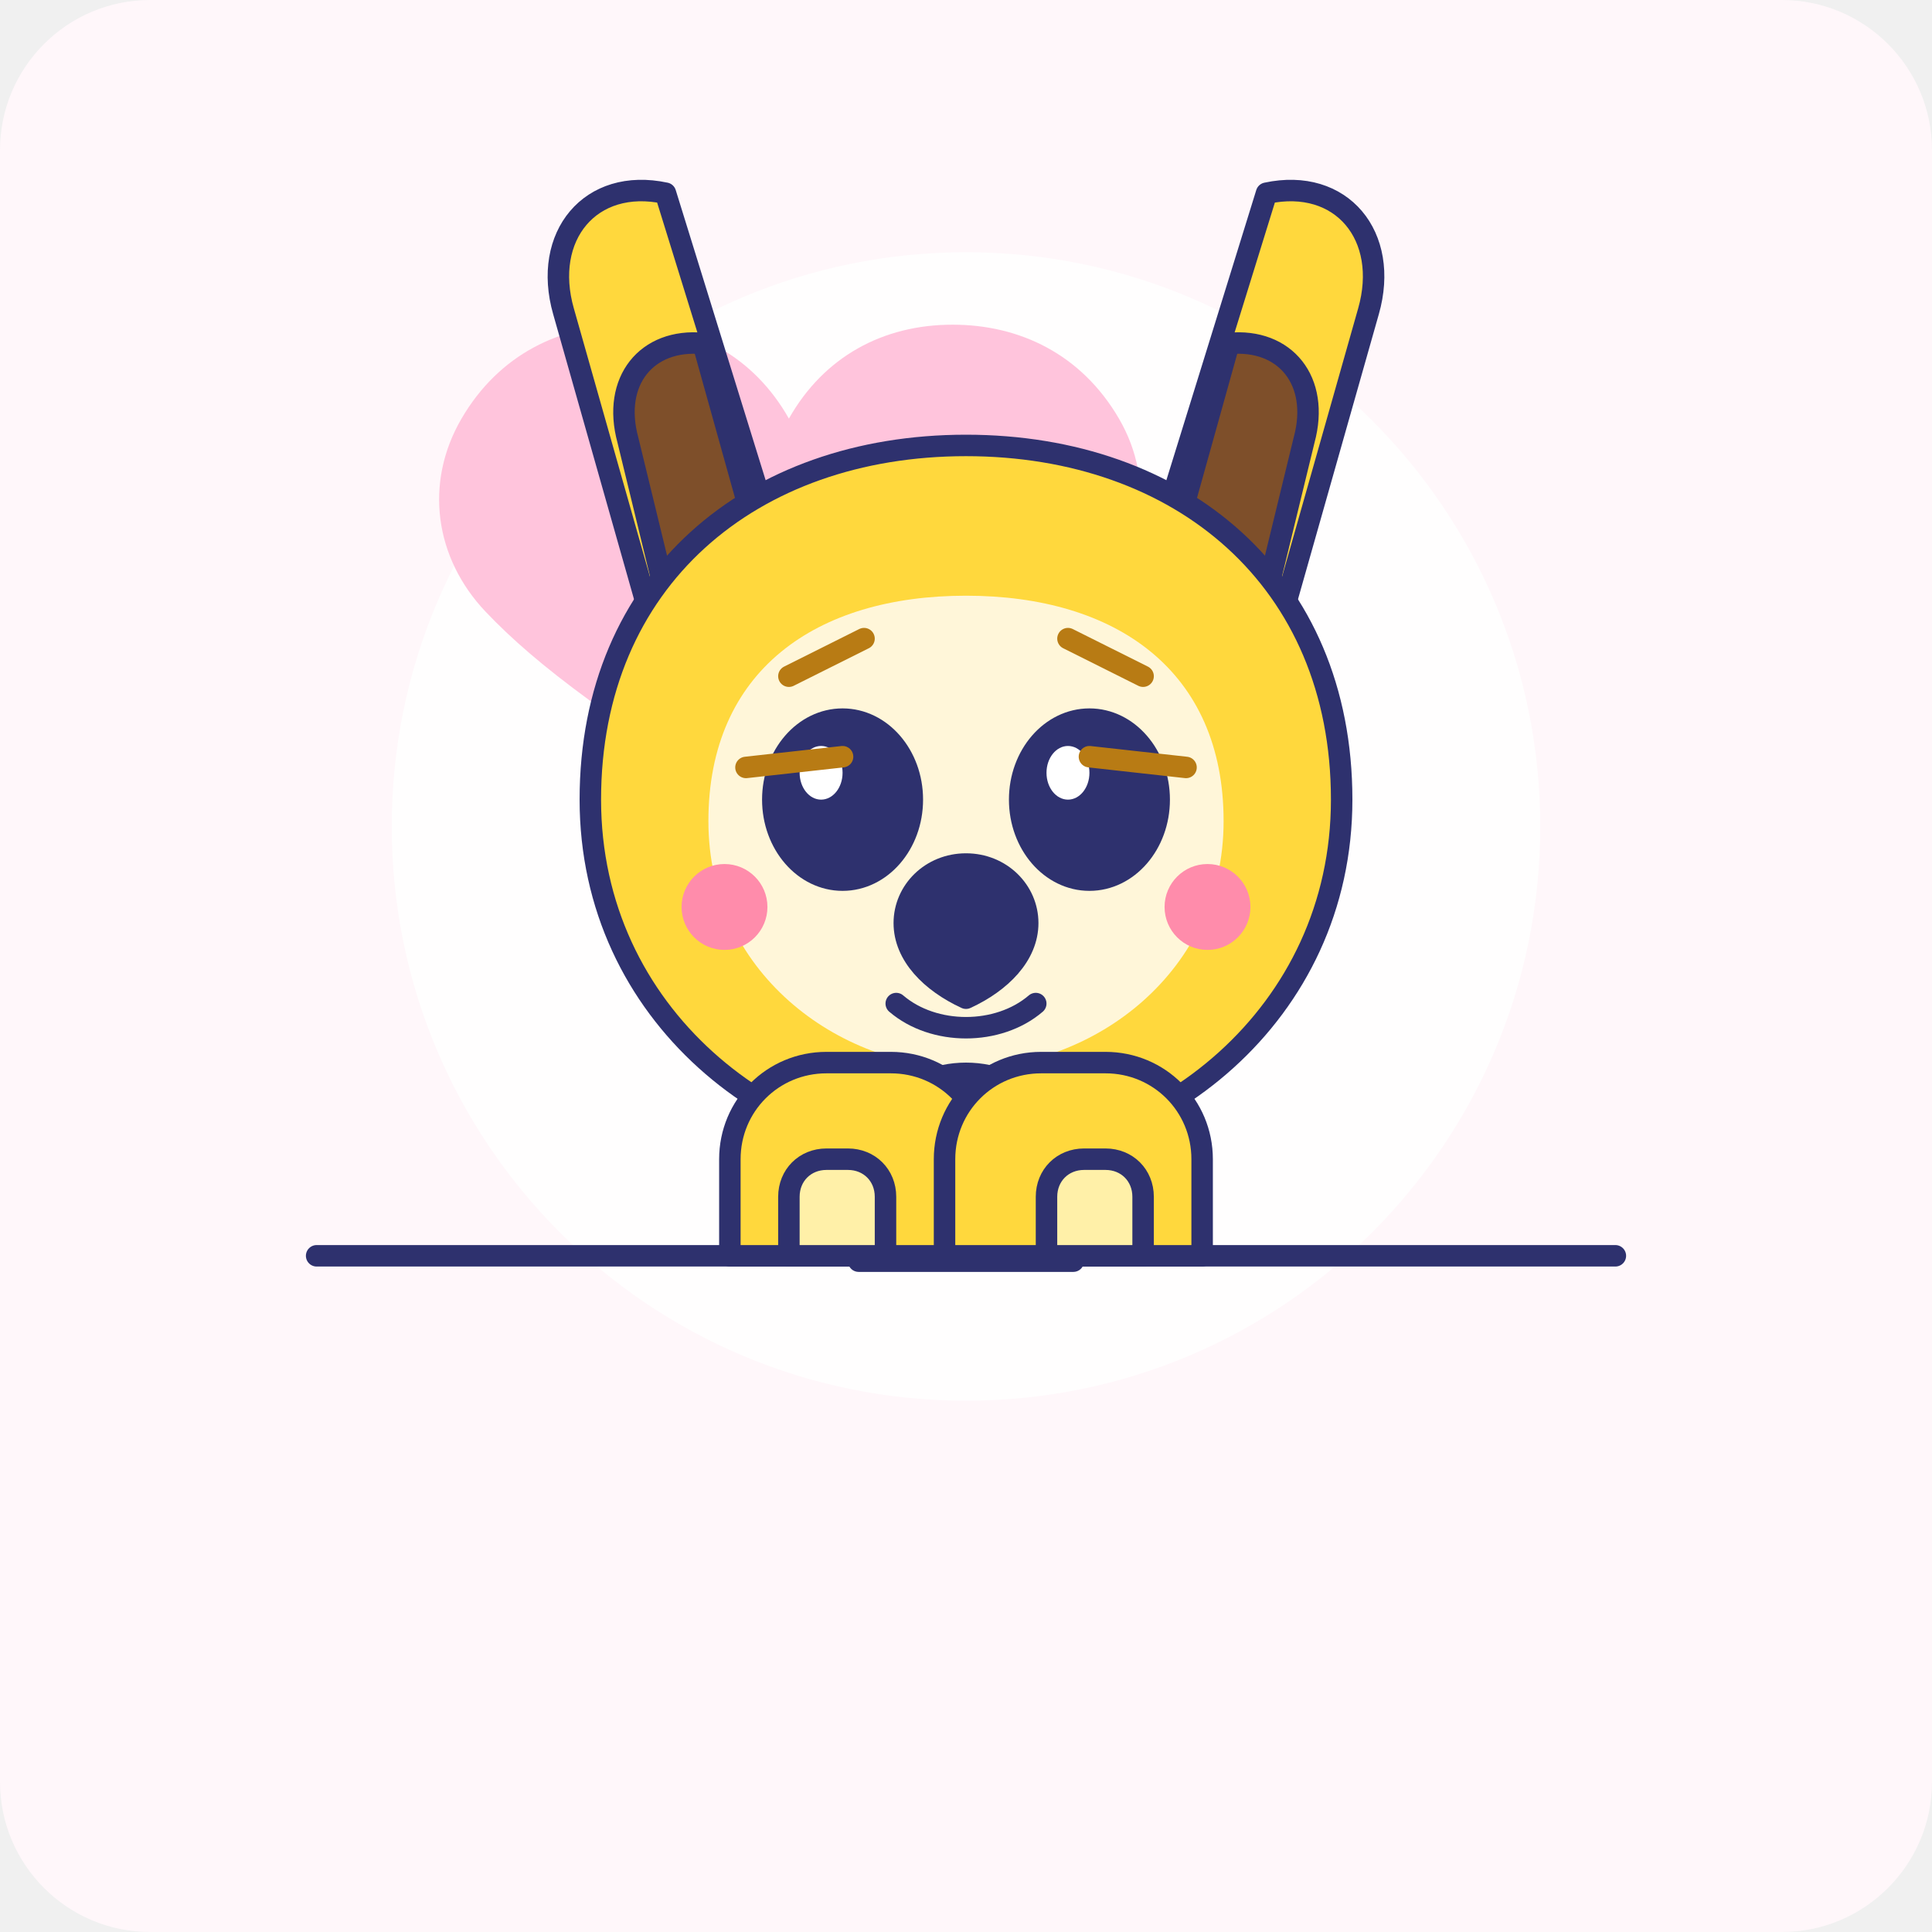
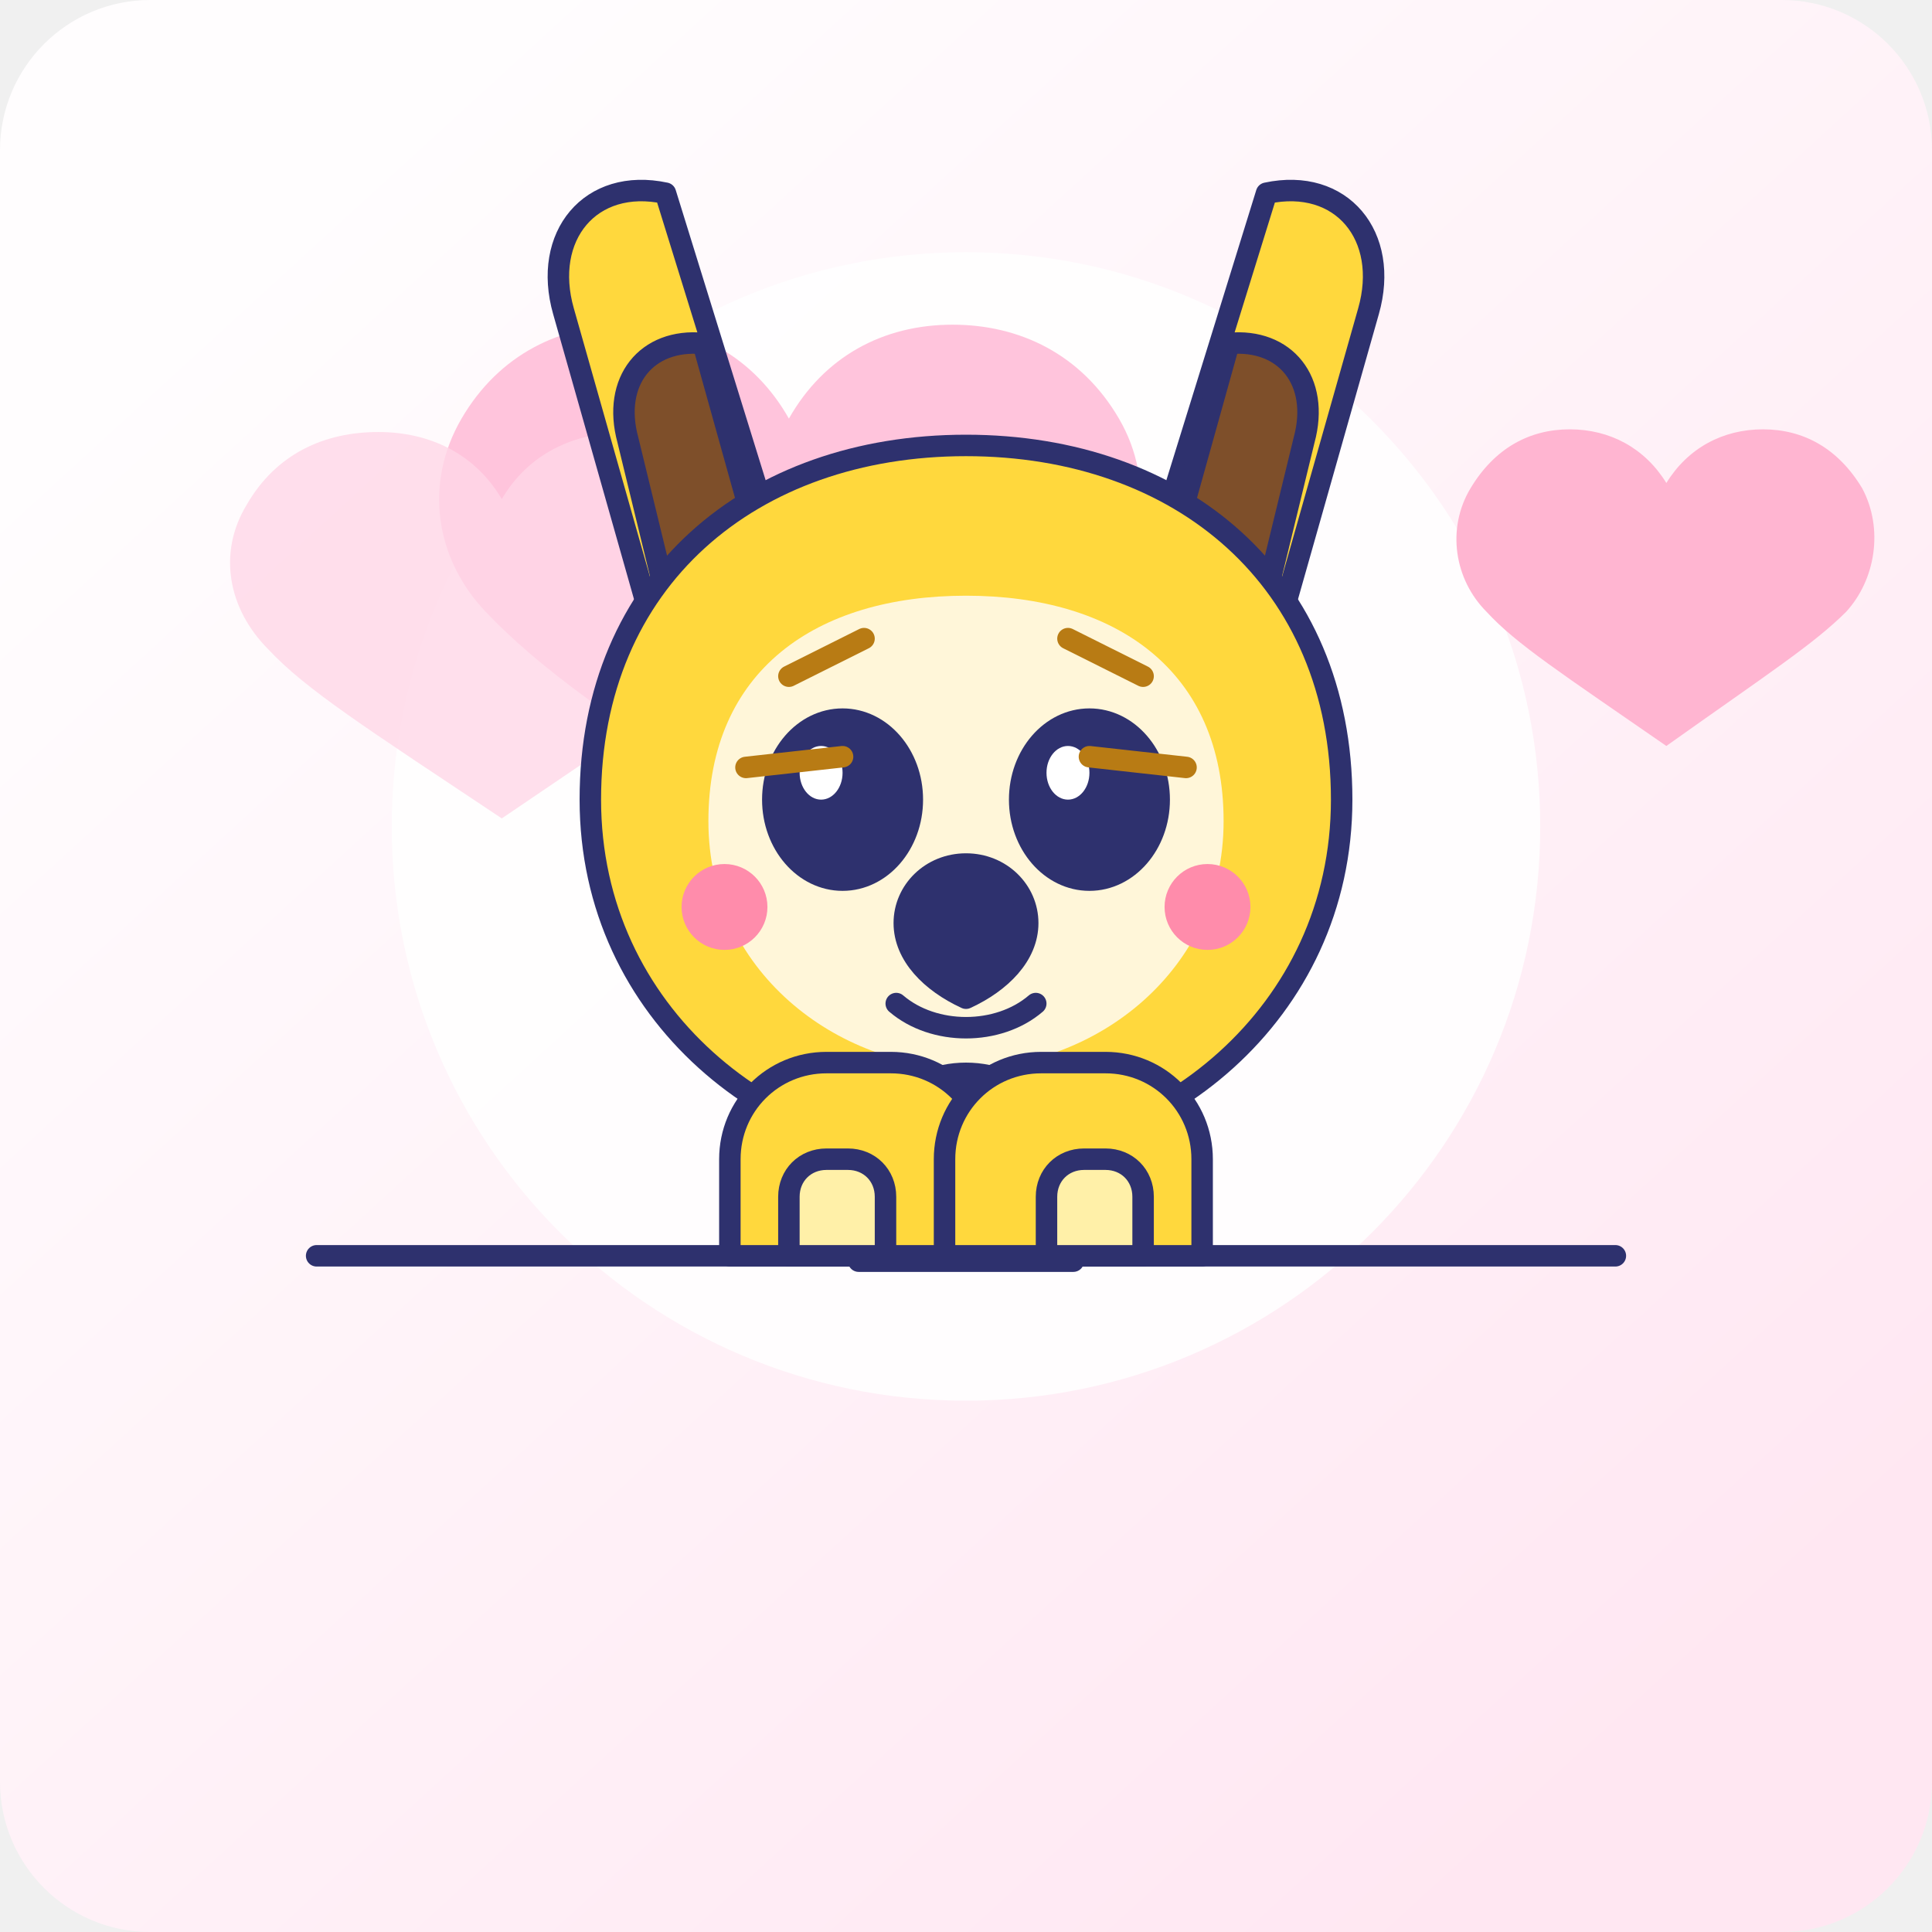
<svg xmlns="http://www.w3.org/2000/svg" width="720" height="720" viewBox="0 0 720 720" fill="none">
-   <rect width="720" height="720" rx="56" fill="#FFF7FA" />
+   <defs>
+     <linearGradient id="bg" x1="102" y1="82" x2="620" y2="648" gradientUnits="userSpaceOnUse">
+       <stop stop-color="#FFFDFE" />
+       <stop offset="1" stop-color="#FFE7F2" />
+     </linearGradient>
+   </defs>
+   <rect width="720" height="720" rx="56" fill="url(#bg)" />
  <circle cx="360" cy="308" r="214" fill="#FFFFFF" fill-opacity="0.86" />
  <path d="M172 156C186 132 209 121 234 121C259 121 281 133 294 156C307 133 329 121 355 121C380 121 403 132 417 156C431 180 426 208 407 228C388 248 361 269 294 310C228 269 200 248 181 228C162 208 158 180 172 156Z" fill="#FFC4DC" />
+   <path d="M92 188C103 169 121 161 141 161C160 161 177 169 187 186C197 169 214 161 234 161C254 161 271 169 282 188C292 206 288 227 273 242C259 257 237 271 187 305C136 271 114 257 100 242C85 227 81 206 92 188Z" fill="#FFD7E7" fill-opacity="0.8" />
+   <path d="M548 182C557 167 570 160 585 160C600 160 613 167 621 180C629 167 642 160 657 160C672 160 685 167 694 182C702 197 699 216 688 228C676 240 659 251 621 278C582 251 565 240 554 228C542 216 539 197 548 182Z" fill="#FFB5D1" />
  <g stroke="#2E316E" stroke-width="8" stroke-linecap="round" stroke-linejoin="round">
    <path d="M118 468H602" />
    <path d="M248 250L210 116C202 88 220 66 248 72L292 214L248 250Z" fill="#FFD83D" />
    <path d="M472 250L510 116C518 88 500 66 472 72L428 214L472 250Z" fill="#FFD83D" />
    <path d="M252 238L234 164C228 142 241 126 262 128L286 214L252 238Z" fill="#7E4F2A" />
    <path d="M468 238L486 164C492 142 479 126 458 128L434 214L468 238Z" fill="#7E4F2A" />
    <path d="M500 298C500 378 432 432 360 432C288 432 220 378 220 298C220 216 280 166 360 166C440 166 500 216 500 298Z" fill="#FFD83D" />
    <path d="M456 306C456 362 408 398 360 398C312 398 264 362 264 306C264 250 304 222 360 222C416 222 456 250 456 306Z" fill="#FFF6D9" stroke="none" />
    <ellipse cx="314" cy="298" rx="26" ry="30" fill="#2E316E" />
    <ellipse cx="406" cy="298" rx="26" ry="30" fill="#2E316E" />
    <ellipse cx="306" cy="288" rx="8" ry="10" fill="white" stroke="none" />
    <ellipse cx="398" cy="288" rx="8" ry="10" fill="white" stroke="none" />
    <path d="M360 322C373 322 383 332 383 344C383 356 373 366 360 372C347 366 337 356 337 344C337 332 347 322 360 322Z" fill="#2E316E" />
    <path d="M334 374C348 386 372 386 386 374" />
    <circle cx="270" cy="338" r="16" fill="#FF8CAB" stroke="none" />
    <circle cx="450" cy="338" r="16" fill="#FF8CAB" stroke="none" />
    <path d="M294 252L322 238" stroke="#B87B14" />
    <path d="M426 252L398 238" stroke="#B87B14" />
    <path d="M278 286L314 282" stroke="#B87B14" />
    <path d="M442 286L406 282" stroke="#B87B14" />
    <path d="M320 442C320 418 338 400 360 400C382 400 400 418 400 442V470H320V442Z" fill="#5EC6E8" />
    <path d="M272 432C272 412 288 396 308 396H332C352 396 368 412 368 432V468H272V432Z" fill="#FFD83D" />
    <path d="M352 432C352 412 368 396 388 396H412C432 396 448 412 448 432V468H352V432Z" fill="#FFD83D" />
    <path d="M294 446C294 438 300 432 308 432H316C324 432 330 438 330 446V468H294V446Z" fill="#FFF0A8" />
    <path d="M390 446C390 438 396 432 404 432H412C420 432 426 438 426 446V468H390V446Z" fill="#FFF0A8" />
  </g>
</svg>
